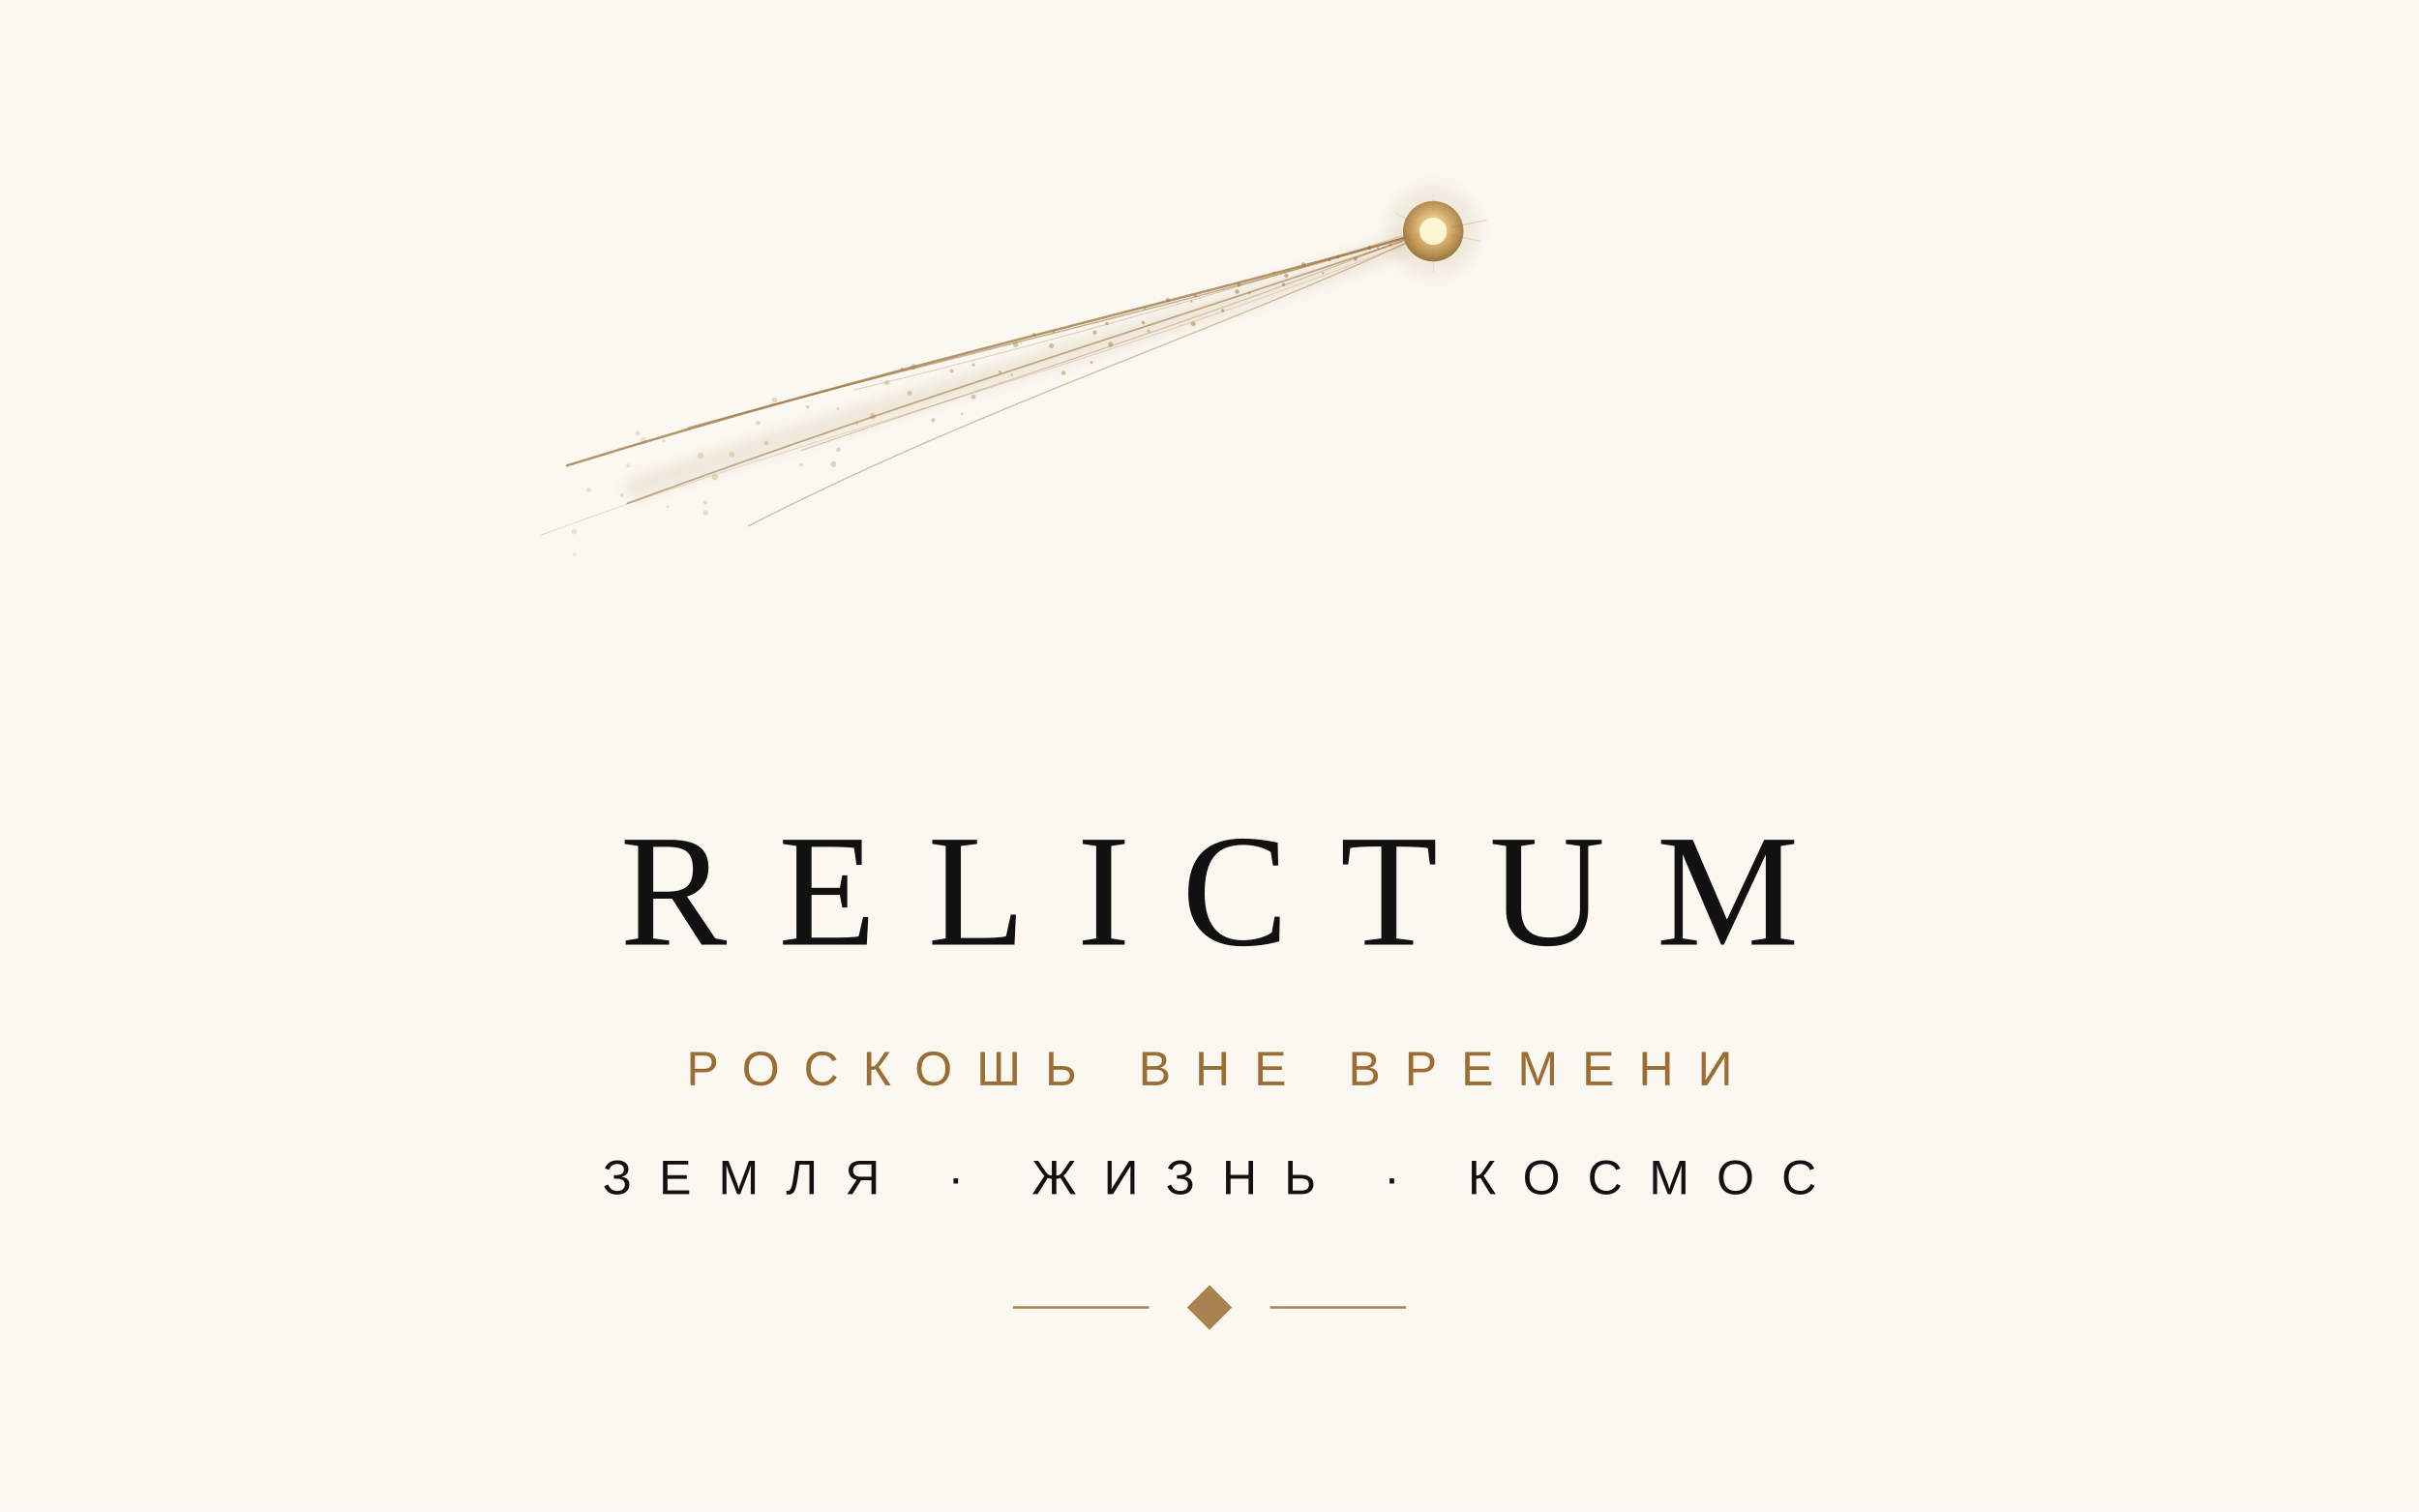
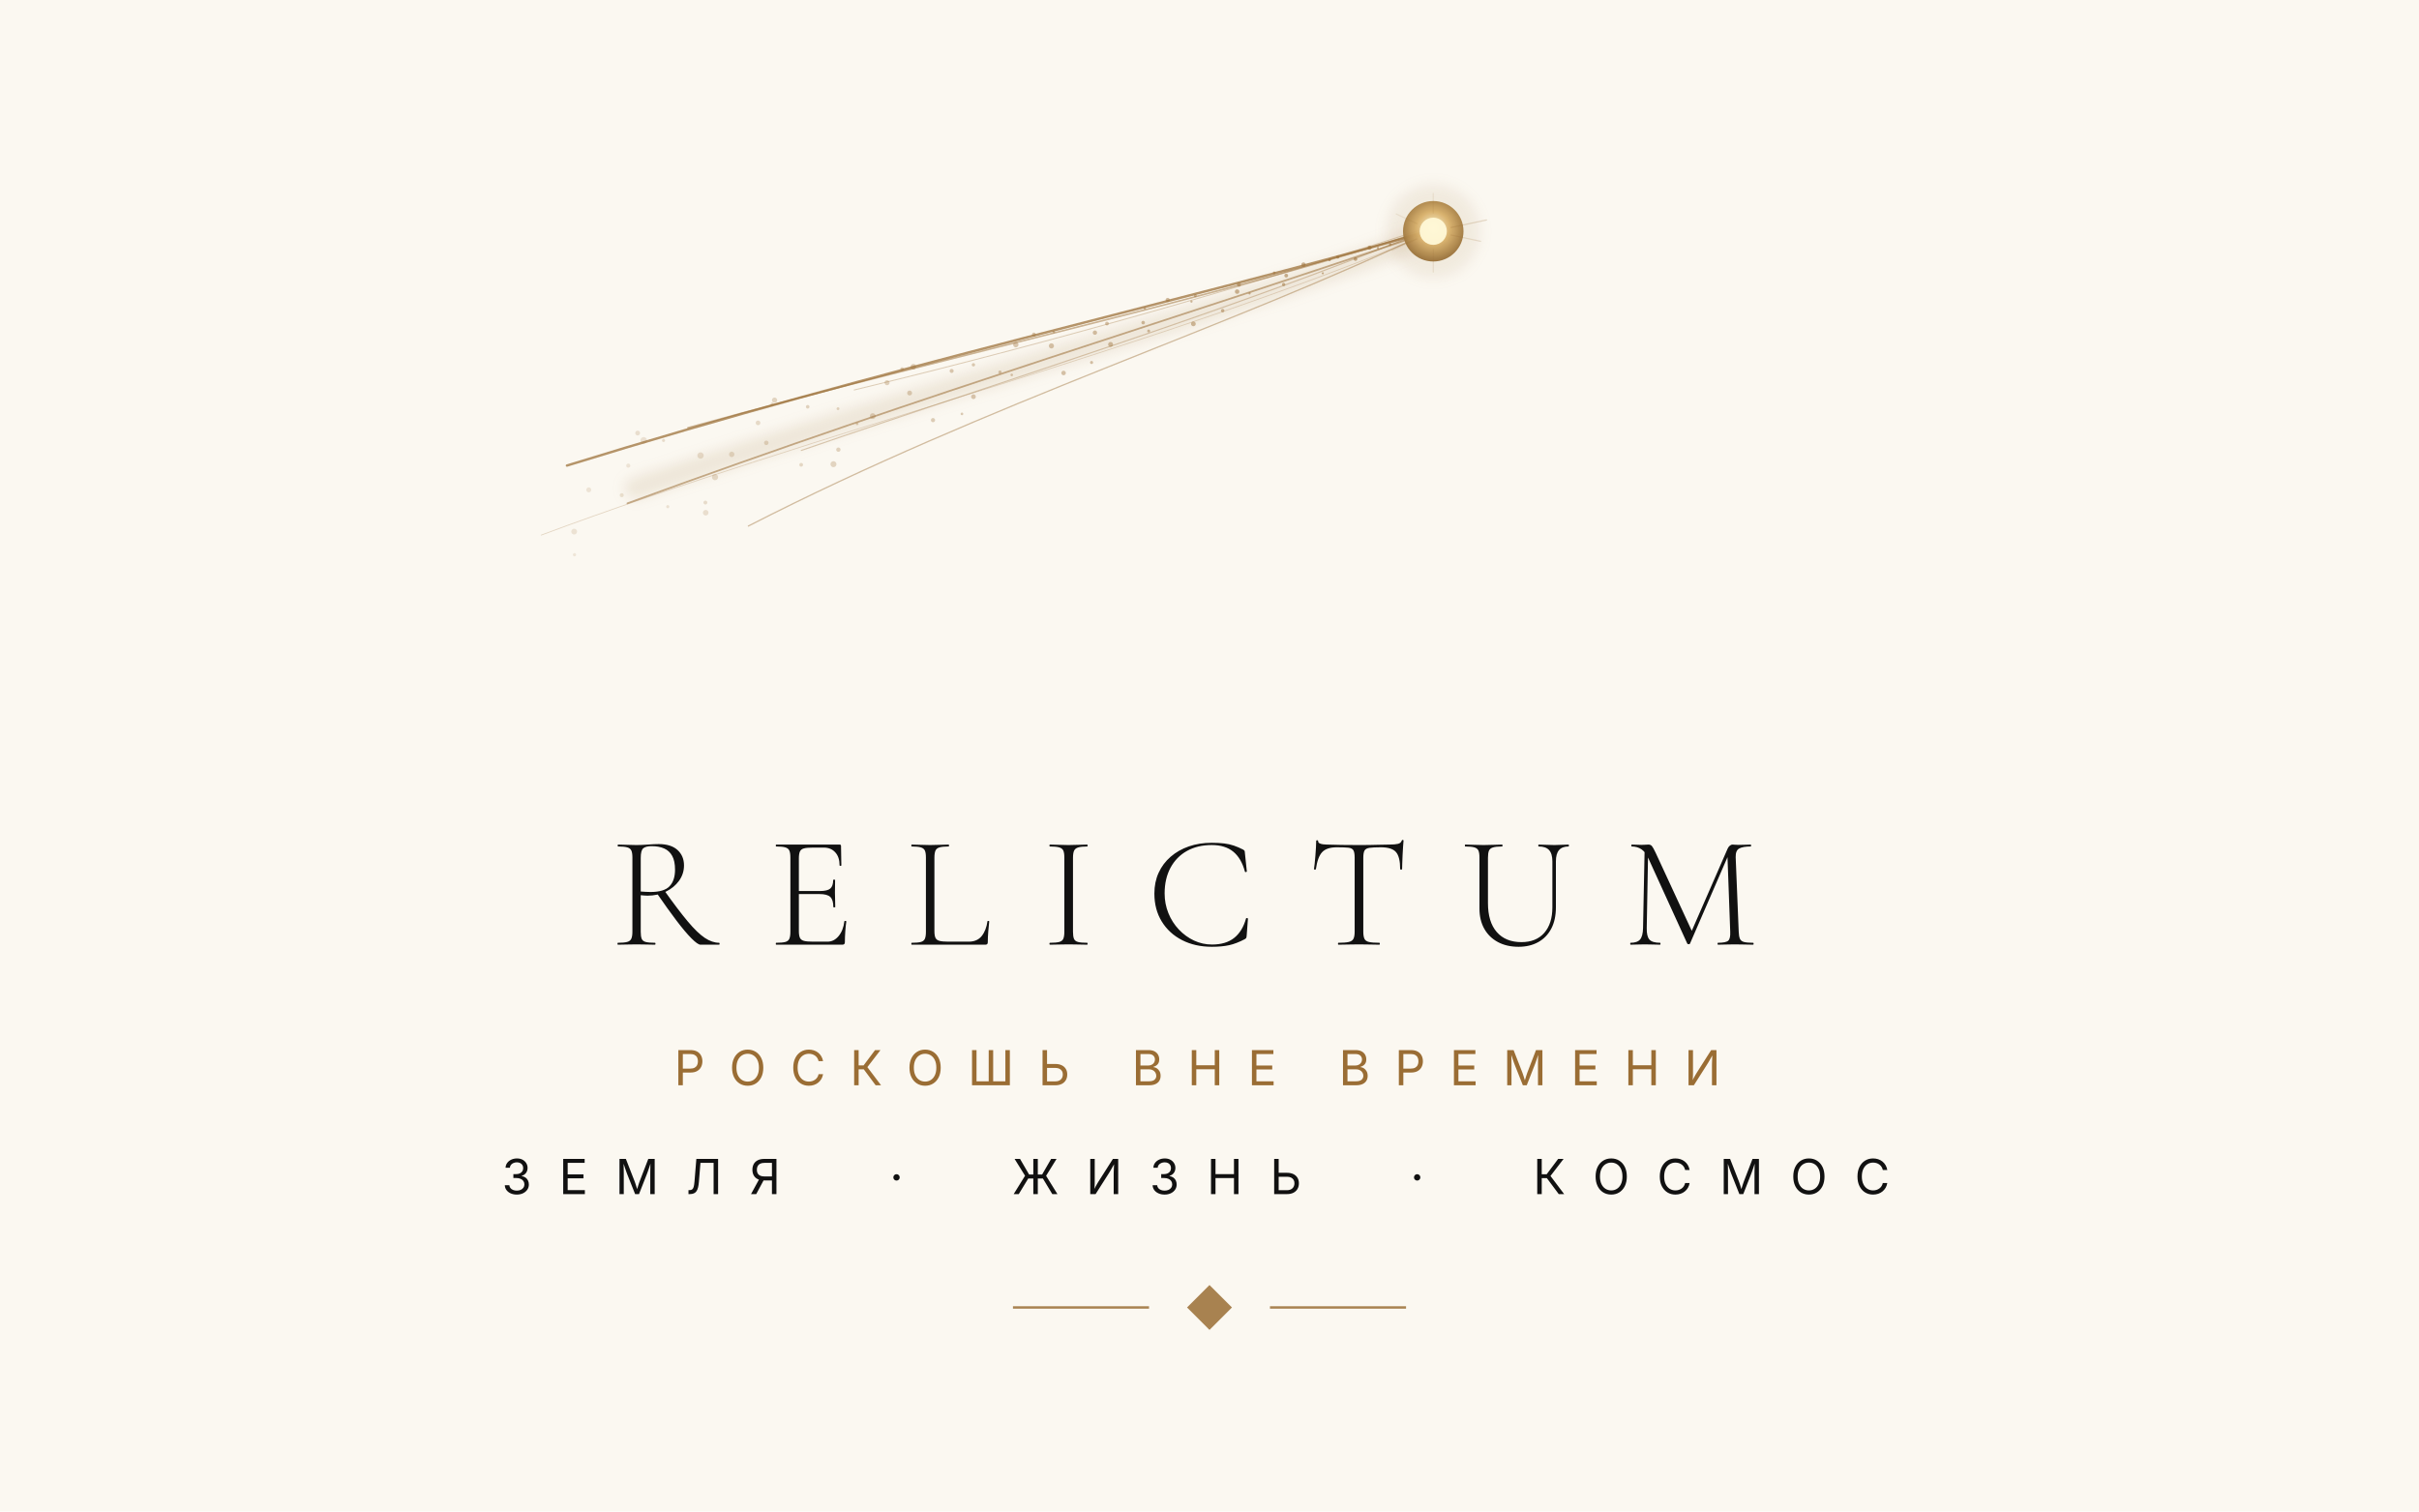
<svg xmlns="http://www.w3.org/2000/svg" width="1600" height="1000" viewBox="0 0 1600 1000">
  <defs>
    <filter id="softBlur" x="-50%" y="-50%" width="200%" height="200%">
      <feGaussianBlur stdDeviation="4" />
    </filter>
    <radialGradient id="headGrad" cx="50%" cy="45%" r="60%">
      <stop offset="0%" stop-color="#fff9d7" />
      <stop offset="45%" stop-color="#d8b06b" />
      <stop offset="100%" stop-color="#8c642f" />
    </radialGradient>
  </defs>
  <rect width="1600" height="1000" fill="#FBF8F1" />
  <g transform="translate(0,-42)">
    <path d="M 375.00,350.00 C 585.00,285.00 780.00,242.00 945.00,195.00" fill="none" stroke="#9A6D34" stroke-width="1.60" stroke-linecap="round" opacity="0.72" />
    <path d="M 415.00,375.00 C 620.00,300.00 775.00,254.00 947.00,195.00" fill="none" stroke="#9A6D34" stroke-width="1.15" stroke-linecap="round" opacity="0.55" />
    <path d="M 455.00,325.00 C 640.00,274.00 810.00,238.00 944.00,194.00" fill="none" stroke="#9A6D34" stroke-width="1.05" stroke-linecap="round" opacity="0.5" />
    <path d="M 495.00,390.00 C 655.00,308.00 815.00,258.00 944.00,196.00" fill="none" stroke="#9A6D34" stroke-width="0.85" stroke-linecap="round" opacity="0.43" />
    <path d="M 530.00,340.00 C 675.00,290.00 815.00,247.00 942.00,195.00" fill="none" stroke="#9A6D34" stroke-width="0.75" stroke-linecap="round" opacity="0.35" />
    <path d="M 565.00,300.00 C 710.00,265.00 845.00,225.00 943.00,193.00" fill="none" stroke="#9A6D34" stroke-width="0.65" stroke-linecap="round" opacity="0.32" />
    <path d="M 358.00,396.00 C 540.00,328.00 760.00,274.00 947.00,196.00" fill="none" stroke="#9A6D34" stroke-width="0.55" stroke-linecap="round" opacity="0.25" />
    <path d="M 420.00,365.00 C 630.00,295.00 810.00,250.00 948.00,196.00" fill="none" stroke="#9A6D34" stroke-width="14.00" stroke-linecap="round" opacity="0.13" filter="url(#softBlur)" />
    <circle cx="380.00" cy="409.00" r="1.08" fill="#9A6D34" opacity="0.14" />
    <circle cx="415.55" cy="350.07" r="1.36" fill="#9A6D34" opacity="0.15" />
    <circle cx="389.43" cy="366.08" r="1.64" fill="#9A6D34" opacity="0.15" />
    <circle cx="379.77" cy="393.70" r="1.91" fill="#9A6D34" opacity="0.16" />
    <circle cx="425.79" cy="333.34" r="2.18" fill="#9A6D34" opacity="0.17" />
    <circle cx="441.68" cy="377.20" r="1.05" fill="#9A6D34" opacity="0.17" />
    <circle cx="411.24" cy="369.62" r="1.32" fill="#9A6D34" opacity="0.18" />
    <circle cx="421.77" cy="328.51" r="1.59" fill="#9A6D34" opacity="0.19" />
    <circle cx="466.77" cy="381.20" r="1.85" fill="#9A6D34" opacity="0.19" />
    <circle cx="463.36" cy="343.36" r="2.11" fill="#9A6D34" opacity="0.20" />
    <circle cx="438.87" cy="333.42" r="1.01" fill="#9A6D34" opacity="0.21" />
    <circle cx="466.57" cy="374.49" r="1.28" fill="#9A6D34" opacity="0.21" />
    <circle cx="501.39" cy="321.76" r="1.54" fill="#9A6D34" opacity="0.22" />
    <circle cx="483.98" cy="342.60" r="1.79" fill="#9A6D34" opacity="0.22" />
    <circle cx="472.95" cy="357.67" r="2.04" fill="#9A6D34" opacity="0.23" />
    <circle cx="510.69" cy="309.30" r="0.98" fill="#9A6D34" opacity="0.24" />
    <circle cx="529.93" cy="349.51" r="1.24" fill="#9A6D34" opacity="0.24" />
    <circle cx="506.85" cy="334.98" r="1.49" fill="#9A6D34" opacity="0.25" />
    <circle cx="512.32" cy="306.74" r="1.73" fill="#9A6D34" opacity="0.26" />
    <circle cx="551.27" cy="349.10" r="1.98" fill="#9A6D34" opacity="0.26" />
    <circle cx="554.29" cy="312.39" r="0.95" fill="#9A6D34" opacity="0.27" />
    <circle cx="534.24" cy="311.12" r="1.19" fill="#9A6D34" opacity="0.28" />
    <circle cx="554.52" cy="339.48" r="1.44" fill="#9A6D34" opacity="0.28" />
    <circle cx="586.73" cy="295.19" r="1.67" fill="#9A6D34" opacity="0.29" />
    <circle cx="577.26" cy="317.28" r="1.91" fill="#9A6D34" opacity="0.30" />
    <circle cx="566.92" cy="322.37" r="0.92" fill="#9A6D34" opacity="0.30" />
    <circle cx="596.67" cy="286.11" r="1.15" fill="#9A6D34" opacity="0.31" />
    <circle cx="617.12" cy="319.96" r="1.39" fill="#9A6D34" opacity="0.32" />
    <circle cx="601.65" cy="302.01" r="1.62" fill="#9A6D34" opacity="0.32" />
    <circle cx="604.12" cy="284.62" r="1.84" fill="#9A6D34" opacity="0.33" />
    <circle cx="636.26" cy="315.83" r="0.88" fill="#9A6D34" opacity="0.34" />
    <circle cx="643.86" cy="283.34" r="1.11" fill="#9A6D34" opacity="0.34" />
    <circle cx="629.45" cy="287.41" r="1.34" fill="#9A6D34" opacity="0.35" />
    <circle cx="643.88" cy="304.47" r="1.56" fill="#9A6D34" opacity="0.36" />
    <circle cx="671.89" cy="270.04" r="1.77" fill="#9A6D34" opacity="0.36" />
    <circle cx="669.20" cy="290.06" r="0.85" fill="#9A6D34" opacity="0.37" />
    <circle cx="661.42" cy="288.19" r="1.07" fill="#9A6D34" opacity="0.37" />
    <circle cx="683.86" cy="263.31" r="1.29" fill="#9A6D34" opacity="0.38" />
    <circle cx="703.49" cy="288.77" r="1.50" fill="#9A6D34" opacity="0.39" />
    <circle cx="695.44" cy="270.84" r="1.71" fill="#9A6D34" opacity="0.39" />
    <circle cx="696.97" cy="261.70" r="0.82" fill="#9A6D34" opacity="0.40" />
    <circle cx="722.00" cy="281.82" r="1.03" fill="#9A6D34" opacity="0.41" />
    <circle cx="732.19" cy="256.06" r="1.24" fill="#9A6D34" opacity="0.41" />
    <circle cx="724.22" cy="262.06" r="1.44" fill="#9A6D34" opacity="0.42" />
    <circle cx="734.58" cy="269.88" r="1.64" fill="#9A6D34" opacity="0.43" />
    <circle cx="757.17" cy="245.96" r="0.79" fill="#9A6D34" opacity="0.43" />
    <circle cx="759.78" cy="260.99" r="0.99" fill="#9A6D34" opacity="0.44" />
    <circle cx="756.12" cy="255.44" r="1.19" fill="#9A6D34" opacity="0.45" />
    <circle cx="772.35" cy="240.44" r="1.38" fill="#9A6D34" opacity="0.45" />
    <circle cx="789.34" cy="256.26" r="1.57" fill="#9A6D34" opacity="0.46" />
    <circle cx="788.06" cy="241.51" r="0.75" fill="#9A6D34" opacity="0.47" />
    <circle cx="790.64" cy="237.63" r="0.95" fill="#9A6D34" opacity="0.47" />
    <circle cx="808.71" cy="247.52" r="1.14" fill="#9A6D34" opacity="0.48" />
    <circle cx="819.47" cy="230.33" r="1.32" fill="#9A6D34" opacity="0.49" />
    <circle cx="818.28" cy="234.92" r="1.50" fill="#9A6D34" opacity="0.49" />
    <circle cx="826.50" cy="236.15" r="0.72" fill="#9A6D34" opacity="0.50" />
    <circle cx="842.85" cy="222.51" r="0.91" fill="#9A6D34" opacity="0.51" />
    <circle cx="849.03" cy="230.22" r="1.09" fill="#9A6D34" opacity="0.51" />
    <circle cx="850.75" cy="224.33" r="1.26" fill="#9A6D34" opacity="0.52" />
    <circle cx="862.19" cy="217.05" r="1.44" fill="#9A6D34" opacity="0.52" />
    <circle cx="874.94" cy="222.80" r="0.69" fill="#9A6D34" opacity="0.53" />
    <circle cx="879.40" cy="213.98" r="0.86" fill="#9A6D34" opacity="0.54" />
    <circle cx="884.88" cy="212.10" r="1.04" fill="#9A6D34" opacity="0.54" />
    <circle cx="896.56" cy="213.39" r="1.20" fill="#9A6D34" opacity="0.55" />
    <circle cx="905.91" cy="205.83" r="1.37" fill="#9A6D34" opacity="0.56" />
    <circle cx="911.41" cy="205.97" r="0.66" fill="#9A6D34" opacity="0.56" />
    <circle cx="919.48" cy="203.62" r="0.82" fill="#9A6D34" opacity="0.57" />
    <circle cx="929.21" cy="199.24" r="0.99" fill="#9A6D34" opacity="0.58" />
    <circle cx="937.05" cy="197.99" r="1.15" fill="#9A6D34" opacity="0.58" />
    <circle cx="945.00" cy="195.00" r="1.30" fill="#9A6D34" opacity="0.59" />
    <circle cx="948.00" cy="195.00" r="31.00" fill="#9A6D34" opacity="0.10" filter="url(#softBlur)" />
    <circle cx="948.00" cy="195.00" r="20.00" fill="url(#headGrad)" opacity="0.95" />
    <circle cx="948.00" cy="195.00" r="9.00" fill="#fff8d6" opacity="0.95" />
    <line x1="959.74" y1="192.51" x2="983.21" y2="187.52" stroke="#9A6D34" stroke-width="0.80" stroke-linecap="round" opacity="0.23" />
    <line x1="959.74" y1="197.49" x2="979.30" y2="201.65" stroke="#9A6D34" stroke-width="0.80" stroke-linecap="round" opacity="0.18" />
    <line x1="948.00" y1="207.00" x2="948.00" y2="222.00" stroke="#9A6D34" stroke-width="0.80" stroke-linecap="round" opacity="0.13" />
    <line x1="948.00" y1="183.00" x2="948.00" y2="170.00" stroke="#9A6D34" stroke-width="0.80" stroke-linecap="round" opacity="0.11" />
    <line x1="937.12" y1="200.07" x2="920.81" y2="207.68" stroke="#9A6D34" stroke-width="0.80" stroke-linecap="round" opacity="0.14" />
    <line x1="937.12" y1="189.93" x2="923.53" y2="183.59" stroke="#9A6D34" stroke-width="0.80" stroke-linecap="round" opacity="0.12" />
  </g>
-   <text x="800" y="625" text-anchor="middle" font-family="Cormorant Garamond, Didot, Times New Roman, serif" font-size="106" letter-spacing="34" fill="#111111">RELICTUM</text>
-   <text x="800" y="718" text-anchor="middle" font-family="Montserrat, Avenir Next, Arial, sans-serif" font-size="32" letter-spacing="16" fill="#9A6D34">РОСКОШЬ ВНЕ ВРЕМЕНИ</text>
-   <text x="800" y="790" text-anchor="middle" font-family="Montserrat, Avenir Next, Arial, sans-serif" font-size="32" letter-spacing="18" fill="#111111">ЗЕМЛЯ  ·  ЖИЗНЬ  ·  КОСМОС</text>
+   <path fill="#111111" d="M463.34 625.00Q461.54 625.00 457.41 620.87Q453.27 616.73 447.44 609.05Q441.61 601.36 434.40 590.87L439.49 589.28Q448.61 602.10 454.97 609.68Q461.33 617.26 466.20 620.50Q471.08 623.73 475.64 623.73Q475.96 623.73 475.96 624.36Q475.96 625.00 475.64 625.00Q470.87 625.00 467.85 625.00Q464.83 625.00 463.34 625.00ZM435.68 558.43Q443.84 558.43 448.13 562.35Q452.42 566.28 452.42 572.53Q452.42 578.15 449.14 582.71Q445.85 587.26 440.39 589.91Q434.93 592.56 428.36 592.56Q427.41 592.56 426.14 592.46Q424.86 592.35 423.80 592.25L423.80 616.41Q423.80 619.49 424.44 621.08Q425.08 622.67 427.14 623.20Q429.21 623.73 433.24 623.73Q433.56 623.73 433.56 624.36Q433.56 625.00 433.24 625.00Q430.69 625.00 427.67 624.89Q424.65 624.79 420.94 624.79Q417.55 624.79 414.37 624.89Q411.19 625.00 408.65 625.00Q408.43 625.00 408.43 624.36Q408.43 623.73 408.65 623.73Q412.67 623.73 414.74 623.20Q416.81 622.67 417.55 621.08Q418.29 619.49 418.29 616.41L418.29 567.34Q418.29 564.26 417.60 562.73Q416.91 561.19 414.90 560.61Q412.89 560.02 408.86 560.02Q408.54 560.02 408.54 559.39Q408.54 558.75 408.86 558.75Q411.30 558.75 414.42 558.91Q417.55 559.07 420.94 559.07Q424.23 559.07 428.57 558.75Q432.92 558.43 435.68 558.43ZM446.49 575.39Q446.49 569.67 444.63 566.28Q442.78 562.88 439.33 561.35Q435.89 559.81 431.01 559.81Q427.20 559.81 425.50 561.19Q423.80 562.57 423.80 567.55L423.80 589.81Q425.29 589.91 427.04 590.02Q428.79 590.13 430.16 590.13Q439.28 590.13 442.88 586.31Q446.49 582.49 446.49 575.39ZM557.13 625.00L513.35 625.00Q513.14 625.00 513.14 624.36Q513.14 623.73 513.35 623.73Q517.38 623.73 519.39 623.20Q521.40 622.67 522.09 621.08Q522.78 619.49 522.78 616.41L522.78 567.34Q522.78 564.26 522.09 562.73Q521.40 561.19 519.39 560.61Q517.38 560.02 513.35 560.02Q513.14 560.02 513.14 559.39Q513.14 558.75 513.35 558.75L555.32 558.75Q556.28 558.75 556.28 559.70L556.49 572.53Q556.49 572.85 555.91 572.85Q555.32 572.85 555.32 572.53Q555.32 567.02 552.46 563.89Q549.60 560.76 544.94 560.76L537.62 560.76Q533.70 560.76 531.74 561.29Q529.78 561.82 529.09 563.36Q528.40 564.90 528.40 567.97L528.40 615.99Q528.40 618.96 529.09 620.44Q529.78 621.93 531.74 622.46Q533.70 622.99 537.62 622.99L547.37 622.99Q551.61 622.99 554.69 619.28Q557.76 615.57 558.50 609.52Q558.50 609.21 559.14 609.26Q559.78 609.31 559.78 609.63Q559.35 612.39 559.09 616.25Q558.82 620.12 558.82 623.41Q558.82 625.00 557.13 625.00ZM551.19 600.09Q551.19 595.32 549.18 593.41Q547.16 591.50 542.07 591.50L525.75 591.50L525.75 589.49L542.39 589.49Q547.27 589.49 549.18 587.85Q551.08 586.20 551.08 582.18Q551.08 581.96 551.72 581.96Q552.36 581.96 552.36 582.18Q552.36 585.25 552.30 586.95Q552.25 588.64 552.25 590.55Q552.25 592.88 552.36 595.16Q552.46 597.44 552.46 600.09Q552.46 600.30 551.83 600.30Q551.19 600.30 551.19 600.09ZM618.05 567.44L618.05 615.99Q618.05 618.96 618.74 620.44Q619.43 621.93 621.39 622.46Q623.35 622.99 627.17 622.99L640.73 622.99Q646.35 622.99 649.32 619.28Q652.29 615.57 653.14 609.52Q653.14 609.21 653.72 609.26Q654.30 609.31 654.30 609.63Q653.98 612.39 653.67 616.25Q653.35 620.12 653.35 623.41Q653.35 625.00 651.76 625.00L603.00 625.00Q602.79 625.00 602.79 624.36Q602.79 623.73 603.00 623.73Q607.03 623.73 609.04 623.20Q611.05 622.67 611.74 621.08Q612.43 619.49 612.43 616.41L612.43 567.34Q612.43 564.26 611.74 562.73Q611.05 561.19 609.04 560.61Q607.03 560.02 603.00 560.02Q602.79 560.02 602.79 559.39Q602.79 558.75 603.00 558.75Q605.54 558.75 608.67 558.91Q611.80 559.07 615.19 559.07Q618.79 559.07 621.92 558.91Q625.05 558.75 627.48 558.75Q627.70 558.75 627.70 559.39Q627.70 560.02 627.48 560.02Q623.46 560.02 621.44 560.61Q619.43 561.19 618.74 562.78Q618.05 564.37 618.05 567.44ZM709.71 616.41Q709.71 619.49 710.35 621.08Q710.99 622.67 713.05 623.20Q715.12 623.73 719.15 623.73Q719.36 623.73 719.36 624.36Q719.36 625.00 719.15 625.00Q716.60 625.00 713.53 624.89Q710.46 624.79 706.75 624.79Q703.25 624.79 700.12 624.89Q696.99 625.00 694.45 625.00Q694.13 625.00 694.13 624.36Q694.13 623.73 694.45 623.73Q698.48 623.73 700.55 623.20Q702.61 622.67 703.30 621.08Q703.99 619.49 703.99 616.41L703.99 567.34Q703.99 564.26 703.30 562.73Q702.61 561.19 700.55 560.61Q698.48 560.02 694.45 560.02Q694.13 560.02 694.13 559.39Q694.13 558.75 694.45 558.75Q696.99 558.75 700.12 558.91Q703.25 559.07 706.75 559.07Q710.46 559.07 713.58 558.91Q716.71 558.75 719.15 558.75Q719.36 558.75 719.36 559.39Q719.36 560.02 719.15 560.02Q715.12 560.02 713.11 560.66Q711.09 561.29 710.40 562.88Q709.71 564.47 709.71 567.55ZM801.48 557.58Q806.25 557.58 809.70 558.01Q813.14 558.43 816.11 559.44Q819.08 560.45 822.37 562.14Q823.00 562.57 823.16 562.83Q823.32 563.10 823.43 564.47L824.70 576.56Q824.70 576.77 824.12 576.93Q823.53 577.09 823.43 576.66Q821.09 567.87 815.74 563.47Q810.39 559.07 801.48 559.07Q792.05 559.07 785.05 562.99Q778.06 566.91 774.19 574.12Q770.32 581.33 770.32 591.08Q770.32 597.97 772.81 604.12Q775.30 610.27 779.70 614.93Q784.10 619.59 789.72 622.24Q795.34 624.89 801.70 624.89Q810.81 624.89 816.32 620.50Q821.84 616.10 824.17 607.62Q824.27 607.30 824.86 607.40Q825.44 607.51 825.44 607.72L824.59 618.96Q824.49 620.23 824.27 620.55Q824.06 620.87 823.43 621.29Q817.81 624.26 812.99 625.32Q808.16 626.38 801.59 626.38Q790.46 626.38 781.87 621.98Q773.29 617.58 768.41 609.63Q763.54 601.68 763.54 591.19Q763.54 583.55 766.35 577.41Q769.15 571.26 774.30 566.81Q779.44 562.35 786.33 559.97Q793.22 557.58 801.48 557.58ZM884.24 560.55Q877.57 560.55 874.55 563.73Q871.52 566.91 870.36 575.07Q870.36 575.29 869.72 575.29Q869.09 575.29 869.09 575.07Q869.30 573.80 869.56 571.36Q869.83 568.93 870.04 566.12Q870.25 563.31 870.41 560.71Q870.57 558.11 870.57 556.42Q870.57 555.89 871.21 555.89Q871.84 555.89 871.84 556.42Q871.84 557.48 872.85 557.96Q873.86 558.43 875.18 558.59Q876.51 558.75 877.46 558.75Q886.58 559.07 898.77 559.07Q906.29 559.07 910.69 558.91Q915.09 558.75 919.22 558.75Q922.72 558.75 924.68 558.27Q926.64 557.80 927.17 556.10Q927.28 555.68 927.81 555.68Q928.34 555.68 928.34 556.10Q928.23 557.69 928.02 560.34Q927.81 562.99 927.70 565.90Q927.60 568.82 927.49 571.31Q927.39 573.80 927.39 575.07Q927.39 575.29 926.75 575.29Q926.11 575.29 926.11 575.07Q926.11 566.91 923.36 563.73Q920.60 560.55 913.29 560.55Q908.31 560.55 905.82 560.92Q903.32 561.29 902.53 562.73Q901.73 564.16 901.73 567.55L901.73 616.41Q901.73 619.49 902.48 621.08Q903.22 622.67 905.50 623.20Q907.78 623.73 912.44 623.73Q912.65 623.73 912.65 624.36Q912.65 625.00 912.44 625.00Q909.68 625.00 906.24 624.89Q902.79 624.79 898.77 624.79Q894.95 624.79 891.51 624.89Q888.06 625.00 885.20 625.00Q884.99 625.00 884.99 624.36Q884.99 623.73 885.20 623.73Q889.76 623.73 892.09 623.20Q894.42 622.67 895.22 621.08Q896.01 619.49 896.01 616.41L896.01 567.34Q896.01 563.94 895.16 562.51Q894.31 561.08 891.77 560.82Q889.23 560.55 884.24 560.55ZM1026.79 569.88Q1026.79 564.79 1024.62 562.41Q1022.44 560.02 1017.78 560.02Q1017.46 560.02 1017.46 559.39Q1017.46 558.75 1017.78 558.75Q1020.11 558.75 1022.60 558.91Q1025.09 559.07 1028.06 559.07Q1030.50 559.07 1032.99 558.91Q1035.48 558.75 1037.49 558.75Q1037.71 558.75 1037.71 559.39Q1037.71 560.02 1037.49 560.02Q1033.25 560.02 1031.19 562.41Q1029.12 564.79 1029.12 569.88L1029.12 600.20Q1029.12 608.57 1026.05 614.40Q1022.97 620.23 1017.41 623.30Q1011.84 626.38 1004.42 626.38Q996.58 626.38 990.75 623.25Q984.92 620.12 981.74 614.45Q978.56 608.78 978.56 601.15L978.56 567.34Q978.56 564.26 977.87 562.73Q977.18 561.19 975.17 560.61Q973.15 560.02 969.12 560.02Q968.91 560.02 968.91 559.39Q968.91 558.75 969.12 558.75Q971.67 558.75 974.74 558.91Q977.82 559.07 981.31 559.07Q984.92 559.07 988.05 558.91Q991.17 558.75 993.50 558.75Q993.82 558.75 993.82 559.39Q993.82 560.02 993.50 560.02Q989.48 560.02 987.46 560.66Q985.45 561.29 984.81 562.88Q984.18 564.47 984.18 567.55L984.18 597.44Q984.18 609.95 990.01 616.63Q995.84 623.30 1006.33 623.30Q1016.08 623.30 1021.44 617.16Q1026.79 611.01 1026.79 600.30ZM1086.76 613.98L1087.82 561.19L1090.15 561.40L1089.20 613.98Q1089.09 619.38 1090.94 621.55Q1092.80 623.73 1098.10 623.73Q1098.31 623.73 1098.31 624.36Q1098.31 625.00 1098.10 625.00Q1095.77 625.00 1093.28 624.89Q1090.79 624.79 1087.82 624.79Q1085.27 624.79 1082.94 624.89Q1080.61 625.00 1078.49 625.00Q1078.28 625.00 1078.28 624.36Q1078.28 623.73 1078.49 623.73Q1082.94 623.73 1084.80 621.55Q1086.65 619.38 1086.76 613.98ZM1159.58 623.73Q1159.90 623.73 1159.90 624.36Q1159.90 625.00 1159.58 625.00Q1157.04 625.00 1153.91 624.89Q1150.78 624.79 1147.28 624.79Q1144.00 624.79 1141.24 624.89Q1138.49 625.00 1136.26 625.00Q1136.05 625.00 1136.05 624.36Q1136.05 623.73 1136.26 623.73Q1141.56 623.73 1143.10 622.35Q1144.63 620.97 1144.42 616.41L1142.51 564.16L1145.59 560.23L1117.82 624.26Q1117.71 624.68 1116.97 624.68Q1116.23 624.68 1116.01 624.26L1090.15 567.55Q1086.76 560.02 1079.23 560.02Q1079.02 560.02 1079.02 559.39Q1079.02 558.75 1079.23 558.75Q1080.82 558.75 1082.62 558.86Q1084.43 558.96 1085.59 558.96Q1087.08 558.96 1088.35 558.86Q1089.62 558.75 1090.26 558.75Q1091.74 558.75 1092.59 559.70Q1093.44 560.66 1095.13 564.26L1119.41 616.73L1116.65 621.18L1142.73 561.40Q1143.26 560.23 1144.16 559.49Q1145.06 558.75 1145.91 558.75Q1146.44 558.75 1147.50 558.86Q1148.56 558.96 1149.93 558.96Q1152.69 558.96 1154.39 558.86Q1156.08 558.75 1157.99 558.75Q1158.20 558.75 1158.20 559.39Q1158.20 560.02 1157.99 560.02Q1152.80 560.02 1150.36 561.35Q1147.92 562.67 1148.03 567.12L1150.04 616.41Q1150.15 619.49 1150.84 621.08Q1151.52 622.67 1153.54 623.20Q1155.55 623.73 1159.58 623.73Z" />
+   <path fill="#9A6D34" d="M448.68 718.00L448.68 694.72L456.65 694.72Q459.37 694.72 461.13 695.71Q462.88 696.70 463.73 698.38Q464.59 700.05 464.59 702.13Q464.59 704.20 463.73 705.89Q462.88 707.58 461.13 708.58Q459.38 709.58 456.66 709.58L451.02 709.58L451.02 706.97L456.52 706.97Q458.37 706.97 459.49 706.34Q460.62 705.70 461.13 704.60Q461.63 703.50 461.63 702.13Q461.63 700.75 461.13 699.66Q460.62 698.58 459.48 697.95Q458.35 697.33 456.49 697.33L451.65 697.33L451.65 718.00ZM494.55 718.31Q491.57 718.31 489.23 716.87Q486.90 715.42 485.55 712.74Q484.21 710.06 484.21 706.38Q484.21 702.67 485.55 699.99Q486.90 697.31 489.23 695.86Q491.57 694.41 494.55 694.41Q497.54 694.41 499.87 695.86Q502.20 697.31 503.53 699.99Q504.87 702.67 504.87 706.38Q504.87 710.06 503.53 712.74Q502.20 715.42 499.87 716.87Q497.54 718.31 494.55 718.31ZM494.55 715.56Q496.63 715.56 498.31 714.51Q499.99 713.45 500.98 711.40Q501.98 709.34 501.98 706.38Q501.98 703.38 500.98 701.32Q499.99 699.27 498.31 698.21Q496.63 697.16 494.55 697.16Q492.46 697.16 490.77 698.22Q489.09 699.28 488.09 701.34Q487.10 703.39 487.10 706.38Q487.10 709.34 488.09 711.39Q489.09 713.44 490.77 714.50Q492.46 715.56 494.55 715.56ZM535.01 718.31Q532.02 718.31 529.69 716.87Q527.35 715.42 526.02 712.74Q524.68 710.06 524.68 706.38Q524.68 702.67 526.02 699.99Q527.35 697.31 529.69 695.86Q532.02 694.41 535.01 694.41Q536.77 694.41 538.34 694.92Q539.91 695.44 541.16 696.43Q542.41 697.42 543.25 698.84Q544.09 700.25 544.40 702.05L541.43 702.05Q541.18 700.84 540.58 699.94Q539.98 699.03 539.11 698.41Q538.24 697.78 537.20 697.47Q536.15 697.16 535.01 697.16Q532.91 697.16 531.23 698.22Q529.54 699.28 528.55 701.34Q527.57 703.39 527.57 706.38Q527.57 709.34 528.56 711.40Q529.55 713.45 531.24 714.51Q532.93 715.56 535.01 715.56Q536.15 715.56 537.20 715.24Q538.24 714.92 539.11 714.30Q539.98 713.69 540.58 712.77Q541.18 711.86 541.43 710.67L544.40 710.67Q544.10 712.45 543.27 713.86Q542.43 715.27 541.18 716.27Q539.93 717.27 538.36 717.79Q536.79 718.31 535.01 718.31ZM564.96 718.00L564.96 694.72L567.93 694.72L567.93 704.86L571.20 704.86L578.79 694.72L582.38 694.72L573.71 706.00L582.76 718.00L579.18 718.00L571.32 707.44L567.93 707.44L567.93 718.00ZM611.90 718.31Q608.91 718.31 606.58 716.87Q604.24 715.42 602.90 712.74Q601.55 710.06 601.55 706.38Q601.55 702.67 602.90 699.99Q604.24 697.31 606.58 695.86Q608.91 694.41 611.90 694.41Q614.88 694.41 617.21 695.86Q619.54 697.31 620.88 699.99Q622.21 702.67 622.21 706.38Q622.21 710.06 620.88 712.74Q619.54 715.42 617.21 716.87Q614.88 718.31 611.90 718.31ZM611.90 715.56Q613.98 715.56 615.66 714.51Q617.34 713.45 618.33 711.40Q619.32 709.34 619.32 706.38Q619.32 703.38 618.33 701.32Q617.34 699.27 615.66 698.21Q613.98 697.16 611.90 697.16Q609.80 697.16 608.12 698.22Q606.43 699.28 605.44 701.34Q604.45 703.39 604.45 706.38Q604.45 709.34 605.44 711.39Q606.43 713.44 608.12 714.50Q609.80 715.56 611.90 715.56ZM642.93 694.72L645.90 694.72L645.90 715.39L653.96 715.39L653.96 694.72L656.91 694.72L656.91 715.39L664.98 715.39L664.98 694.72L667.95 694.72L667.95 718.00L642.93 718.00ZM691.74 703.91L698.07 703.91Q700.48 703.91 702.23 704.75Q703.99 705.59 704.95 707.15Q705.91 708.70 705.91 710.83Q705.91 713.03 704.96 714.64Q704.01 716.25 702.25 717.13Q700.49 718.00 698.07 718.00L689.57 718.00L689.57 694.72L692.54 694.72L692.54 715.42L698.07 715.42Q700.34 715.42 701.66 714.17Q702.98 712.92 702.98 710.80Q702.98 709.47 702.38 708.52Q701.77 707.56 700.68 707.04Q699.59 706.52 698.07 706.52L691.74 706.52ZM751.35 718.00L751.35 694.72L759.60 694.72Q762.04 694.72 763.63 695.55Q765.21 696.39 765.98 697.79Q766.76 699.19 766.76 700.89Q766.76 702.39 766.23 703.37Q765.70 704.34 764.83 704.92Q763.96 705.50 762.95 705.78L762.95 706.00Q764.04 706.06 765.13 706.75Q766.21 707.44 766.94 708.70Q767.66 709.97 767.66 711.80Q767.66 713.55 766.86 714.95Q766.05 716.36 764.34 717.18Q762.62 718.00 759.87 718.00ZM754.32 715.38L759.79 715.38Q762.51 715.38 763.66 714.33Q764.80 713.28 764.80 711.77Q764.80 710.59 764.21 709.61Q763.62 708.63 762.53 708.03Q761.45 707.44 759.95 707.44L754.32 707.44ZM754.32 704.94L759.45 704.94Q760.70 704.94 761.71 704.45Q762.73 703.95 763.32 703.05Q763.91 702.16 763.91 700.95Q763.91 699.44 762.86 698.39Q761.80 697.34 759.54 697.34L754.32 697.34ZM788.29 718.00L788.29 694.72L791.26 694.72L791.26 704.78L803.48 704.78L803.48 694.72L806.45 694.72L806.45 718.00L803.48 718.00L803.48 707.41L791.26 707.41L791.26 718.00ZM828.07 718.00L828.07 694.72L842.26 694.72L842.26 697.34L831.04 697.34L831.04 704.94L841.49 704.94L841.49 707.56L831.04 707.56L831.04 715.38L842.40 715.38L842.40 718.00ZM888.30 718.00L888.30 694.72L896.55 694.72Q898.99 694.72 900.58 695.55Q902.16 696.39 902.94 697.79Q903.71 699.19 903.71 700.89Q903.71 702.39 903.18 703.37Q902.65 704.34 901.78 704.92Q900.91 705.50 899.90 705.78L899.90 706.00Q900.99 706.06 902.08 706.75Q903.16 707.44 903.89 708.70Q904.62 709.97 904.62 711.80Q904.62 713.55 903.81 714.95Q903.01 716.36 901.29 717.18Q899.57 718.00 896.82 718.00ZM891.27 715.38L896.74 715.38Q899.46 715.38 900.61 714.33Q901.76 713.28 901.76 711.77Q901.76 710.59 901.16 709.61Q900.57 708.63 899.48 708.03Q898.40 707.44 896.90 707.44L891.27 707.44ZM891.27 704.94L896.40 704.94Q897.65 704.94 898.66 704.45Q899.68 703.95 900.27 703.05Q900.87 702.16 900.87 700.95Q900.87 699.44 899.81 698.39Q898.76 697.34 896.49 697.34L891.27 697.34ZM925.24 718.00L925.24 694.72L933.21 694.72Q935.93 694.72 937.69 695.71Q939.45 696.70 940.30 698.38Q941.15 700.05 941.15 702.13Q941.15 704.20 940.30 705.89Q939.45 707.58 937.70 708.58Q935.95 709.58 933.23 709.58L927.59 709.58L927.59 706.97L933.09 706.97Q934.93 706.97 936.05 706.34Q937.18 705.70 937.69 704.60Q938.20 703.50 938.20 702.13Q938.20 700.75 937.69 699.66Q937.18 698.58 936.05 697.95Q934.91 697.33 933.05 697.33L928.21 697.33L928.21 718.00ZM961.68 718.00L961.68 694.72L975.87 694.72L975.87 697.34L964.65 697.34L964.65 704.94L975.10 704.94L975.10 707.56L964.65 707.56L964.65 715.38L976.01 715.38L976.01 718.00ZM996.91 718.00L996.91 694.72L1001.13 694.72L1006.87 709.41Q1007.07 709.92 1007.33 710.70Q1007.59 711.47 1007.88 712.38Q1008.16 713.28 1008.43 714.18Q1008.70 715.08 1008.90 715.84L1008.24 715.84Q1008.46 715.13 1008.73 714.24Q1008.99 713.36 1009.28 712.45Q1009.57 711.53 1009.84 710.73Q1010.10 709.94 1010.30 709.41L1015.96 694.72L1020.20 694.72L1020.20 718.00L1017.27 718.00L1017.27 704.70Q1017.27 703.98 1017.28 703.06Q1017.29 702.14 1017.31 701.13Q1017.34 700.11 1017.36 699.06Q1017.38 698.02 1017.40 697.03L1017.65 697.03Q1017.32 698.11 1016.95 699.23Q1016.59 700.34 1016.23 701.38Q1015.88 702.42 1015.57 703.28Q1015.26 704.14 1015.04 704.70L1009.84 718.00L1007.26 718.00L1001.98 704.70Q1001.76 704.16 1001.46 703.32Q1001.16 702.48 1000.81 701.46Q1000.46 700.44 1000.09 699.30Q999.71 698.17 999.32 697.03L999.60 697.03Q999.63 697.91 999.66 698.92Q999.68 699.94 999.70 700.98Q999.71 702.02 999.73 702.98Q999.74 703.94 999.74 704.70L999.74 718.00ZM1041.82 718.00L1041.82 694.72L1056.01 694.72L1056.01 697.34L1044.79 697.34L1044.79 704.94L1055.24 704.94L1055.24 707.56L1044.79 707.56L1044.79 715.38L1056.15 715.38L1056.15 718.00ZM1077.05 718.00L1077.05 694.72L1080.02 694.72L1080.02 704.78L1092.24 704.78L1092.24 694.72L1095.21 694.72L1095.21 718.00L1092.24 718.00L1092.24 707.41L1080.02 707.41L1080.02 718.00ZM1135.32 718.00L1132.34 718.00L1132.34 704.72Q1132.34 704.09 1132.38 703.00Q1132.41 701.91 1132.48 700.44Q1132.55 698.97 1132.62 697.23L1133.16 697.23Q1132.05 699.20 1131.30 700.54Q1130.55 701.88 1129.98 702.85Q1129.40 703.83 1128.80 704.75L1120.37 718.00L1116.84 718.00L1116.84 694.72L1119.80 694.72L1119.80 709.00Q1119.80 709.72 1119.79 710.75Q1119.77 711.78 1119.71 713.01Q1119.65 714.23 1119.51 715.58L1119.09 715.58Q1119.70 714.28 1120.30 713.14Q1120.91 712.00 1121.45 711.09Q1121.99 710.19 1122.35 709.61L1131.82 694.72L1135.32 694.72Z" />
+   <path fill="#111111" d="M341.86 790.31Q339.58 790.31 337.81 789.53Q336.05 788.75 335.01 787.36Q333.97 785.97 333.89 784.13L336.89 784.13Q336.98 785.23 337.65 786.04Q338.31 786.84 339.40 787.27Q340.48 787.70 341.81 787.70Q343.28 787.70 344.41 787.20Q345.55 786.69 346.20 785.77Q346.86 784.84 346.86 783.64Q346.86 782.38 346.23 781.41Q345.59 780.45 344.39 779.91Q343.19 779.36 341.45 779.36L339.56 779.36L339.56 776.78L341.45 776.78Q342.81 776.78 343.85 776.29Q344.89 775.80 345.47 774.91Q346.05 774.02 346.05 772.81Q346.05 771.66 345.54 770.80Q345.03 769.94 344.09 769.46Q343.16 768.98 341.89 768.98Q340.70 768.98 339.66 769.41Q338.63 769.84 337.96 770.64Q337.30 771.44 337.25 772.58L334.39 772.58Q334.45 770.75 335.48 769.36Q336.52 767.97 338.21 767.19Q339.91 766.41 341.95 766.41Q344.13 766.41 345.70 767.28Q347.27 768.16 348.11 769.58Q348.95 771.00 348.95 772.66Q348.95 774.63 347.91 776.00Q346.88 777.38 345.09 777.91L345.09 778.09Q346.58 778.33 347.63 779.09Q348.69 779.86 349.24 781.03Q349.80 782.20 349.80 783.67Q349.80 785.58 348.77 787.08Q347.73 788.58 345.94 789.45Q344.14 790.31 341.86 790.31ZM372.52 790.00L372.52 766.72L386.70 766.72L386.70 769.34L375.48 769.34L375.48 776.94L385.94 776.94L385.94 779.56L375.48 779.56L375.48 787.38L386.84 787.38L386.84 790.00ZM409.75 790.00L409.75 766.72L413.97 766.72L419.70 781.41Q419.91 781.92 420.16 782.70Q420.42 783.47 420.71 784.38Q421.00 785.28 421.27 786.18Q421.53 787.08 421.73 787.84L421.08 787.84Q421.30 787.13 421.56 786.24Q421.83 785.36 422.12 784.45Q422.41 783.53 422.67 782.73Q422.94 781.94 423.14 781.41L428.80 766.72L433.03 766.72L433.03 790.00L430.11 790.00L430.11 776.70Q430.11 775.98 430.12 775.06Q430.13 774.14 430.15 773.13Q430.17 772.11 430.20 771.06Q430.22 770.02 430.23 769.03L430.48 769.03Q430.16 770.11 429.79 771.23Q429.42 772.34 429.07 773.38Q428.72 774.42 428.41 775.28Q428.09 776.14 427.88 776.70L422.67 790.00L420.09 790.00L414.81 776.70Q414.59 776.16 414.30 775.32Q414.00 774.48 413.65 773.46Q413.30 772.44 412.92 771.30Q412.55 770.17 412.16 769.03L412.44 769.03Q412.47 769.91 412.49 770.92Q412.52 771.94 412.53 772.98Q412.55 774.02 412.56 774.98Q412.58 775.94 412.58 776.70L412.58 790.00ZM455.38 790.00L455.38 787.39L456.00 787.39Q457.09 787.39 457.76 786.95Q458.42 786.52 458.80 785.29Q459.17 784.06 459.36 781.70L460.59 766.72L474.97 766.72L474.97 790.00L472.00 790.00L472.00 769.33L463.30 769.33L462.27 781.95Q462.09 784.03 461.73 785.55Q461.36 787.08 460.69 788.06Q460.02 789.05 458.93 789.52Q457.84 790.00 456.23 790.00ZM513.56 790.00L510.59 790.00L510.59 769.33L505.75 769.33Q503.91 769.33 502.77 769.90Q501.64 770.47 501.13 771.49Q500.61 772.52 500.61 773.91Q500.61 775.27 501.13 776.26Q501.64 777.25 502.77 777.79Q503.89 778.33 505.72 778.33L511.91 778.33L511.91 780.97L505.58 780.97Q502.88 780.97 501.12 780.07Q499.36 779.17 498.51 777.58Q497.66 775.98 497.66 773.91Q497.66 771.83 498.51 770.20Q499.36 768.58 501.12 767.65Q502.88 766.72 505.59 766.72L513.56 766.72ZM500.19 790.00L496.75 790.00L502.47 779.52L505.81 779.52ZM592.98 781.05Q592.11 781.05 591.49 780.43Q590.88 779.81 590.88 778.94Q590.88 778.06 591.49 777.45Q592.11 776.83 592.98 776.83Q593.86 776.83 594.48 777.45Q595.09 778.06 595.09 778.94Q595.09 779.81 594.48 780.43Q593.86 781.05 592.98 781.05ZM686.44 766.72L686.44 790.00L683.47 790.00L683.47 766.72ZM670.48 790.00L678.00 777.86L671.08 766.72L674.69 766.72L680.69 777.06L689.28 777.06L695.25 766.72L698.84 766.72L691.92 777.89L699.42 790.00L696.02 790.00L689.80 779.69L680.11 779.69L673.84 790.00ZM739.61 790.00L736.63 790.00L736.63 776.72Q736.63 776.09 736.66 775.00Q736.70 773.91 736.77 772.44Q736.84 770.97 736.91 769.23L737.45 769.23Q736.34 771.20 735.59 772.54Q734.84 773.88 734.27 774.85Q733.69 775.83 733.09 776.75L724.66 790.00L721.13 790.00L721.13 766.72L724.09 766.72L724.09 781.00Q724.09 781.72 724.08 782.75Q724.06 783.78 724.00 785.01Q723.94 786.23 723.80 787.58L723.38 787.58Q723.98 786.28 724.59 785.14Q725.20 784.00 725.74 783.09Q726.28 782.19 726.64 781.61L736.11 766.72L739.61 766.72ZM770.34 790.31Q768.06 790.31 766.30 789.53Q764.53 788.75 763.49 787.36Q762.45 785.97 762.38 784.13L765.38 784.13Q765.47 785.23 766.13 786.04Q766.80 786.84 767.88 787.27Q768.97 787.70 770.30 787.70Q771.77 787.70 772.90 787.20Q774.03 786.69 774.69 785.77Q775.34 784.84 775.34 783.64Q775.34 782.38 774.71 781.41Q774.08 780.45 772.88 779.91Q771.67 779.36 769.94 779.36L768.05 779.36L768.05 776.78L769.94 776.78Q771.30 776.78 772.34 776.29Q773.38 775.80 773.95 774.91Q774.53 774.02 774.53 772.81Q774.53 771.66 774.02 770.80Q773.52 769.94 772.58 769.46Q771.64 768.98 770.38 768.98Q769.19 768.98 768.15 769.41Q767.11 769.84 766.45 770.64Q765.78 771.44 765.73 772.58L762.88 772.58Q762.94 770.75 763.97 769.36Q765.00 767.97 766.70 767.19Q768.39 766.41 770.44 766.41Q772.61 766.41 774.18 767.28Q775.75 768.16 776.59 769.58Q777.44 771.00 777.44 772.66Q777.44 774.63 776.40 776.00Q775.36 777.38 773.58 777.91L773.58 778.09Q775.06 778.33 776.12 779.09Q777.17 779.86 777.73 781.03Q778.28 782.20 778.28 783.67Q778.28 785.58 777.25 787.08Q776.22 788.58 774.42 789.45Q772.63 790.31 770.34 790.31ZM801.00 790.00L801.00 766.72L803.97 766.72L803.97 776.78L816.19 776.78L816.19 766.72L819.16 766.72L819.16 790.00L816.19 790.00L816.19 779.41L803.97 779.41L803.97 790.00ZM844.95 775.91L851.28 775.91Q853.69 775.91 855.45 776.75Q857.20 777.59 858.16 779.15Q859.13 780.70 859.13 782.83Q859.13 785.03 858.17 786.64Q857.22 788.25 855.46 789.13Q853.70 790.00 851.28 790.00L842.78 790.00L842.78 766.72L845.75 766.72L845.75 787.42L851.28 787.42Q853.55 787.42 854.87 786.17Q856.19 784.92 856.19 782.80Q856.19 781.47 855.59 780.52Q854.98 779.56 853.89 779.04Q852.80 778.52 851.28 778.52L844.95 778.52ZM937.36 781.05Q936.48 781.05 935.87 780.43Q935.25 779.81 935.25 778.94Q935.25 778.06 935.87 777.45Q936.48 776.83 937.36 776.83Q938.23 776.83 938.85 777.45Q939.47 778.06 939.47 778.94Q939.47 779.81 938.85 780.43Q938.23 781.05 937.36 781.05ZM1016.78 790.00L1016.78 766.72L1019.75 766.72L1019.75 776.86L1023.02 776.86L1030.61 766.72L1034.20 766.72L1025.53 778.00L1034.58 790.00L1031.00 790.00L1023.14 779.44L1019.75 779.44L1019.75 790.00ZM1065.72 790.31Q1062.73 790.31 1060.40 788.87Q1058.06 787.42 1056.72 784.74Q1055.38 782.06 1055.38 778.38Q1055.38 774.67 1056.72 771.99Q1058.06 769.31 1060.40 767.86Q1062.73 766.41 1065.72 766.41Q1068.70 766.41 1071.03 767.86Q1073.36 769.31 1074.70 771.99Q1076.03 774.67 1076.03 778.38Q1076.03 782.06 1074.70 784.74Q1073.36 787.42 1071.03 788.87Q1068.70 790.31 1065.72 790.31ZM1065.72 787.56Q1067.80 787.56 1069.48 786.51Q1071.16 785.45 1072.15 783.40Q1073.14 781.34 1073.14 778.38Q1073.14 775.38 1072.15 773.32Q1071.16 771.27 1069.48 770.21Q1067.80 769.16 1065.72 769.16Q1063.63 769.16 1061.94 770.22Q1060.25 771.28 1059.26 773.34Q1058.27 775.39 1058.27 778.38Q1058.27 781.34 1059.26 783.39Q1060.25 785.44 1061.94 786.50Q1063.63 787.56 1065.72 787.56ZM1108.17 790.31Q1105.19 790.31 1102.85 788.87Q1100.52 787.42 1099.18 784.74Q1097.84 782.06 1097.84 778.38Q1097.84 774.67 1099.18 771.99Q1100.52 769.31 1102.85 767.86Q1105.19 766.41 1108.17 766.41Q1109.94 766.41 1111.51 766.92Q1113.08 767.44 1114.33 768.43Q1115.58 769.42 1116.41 770.84Q1117.25 772.25 1117.56 774.05L1114.59 774.05Q1114.34 772.84 1113.74 771.94Q1113.14 771.03 1112.27 770.41Q1111.41 769.78 1110.36 769.47Q1109.31 769.16 1108.17 769.16Q1106.08 769.16 1104.39 770.22Q1102.70 771.28 1101.72 773.34Q1100.73 775.39 1100.73 778.38Q1100.73 781.34 1101.73 783.40Q1102.72 785.45 1104.41 786.51Q1106.09 787.56 1108.17 787.56Q1109.31 787.56 1110.36 787.24Q1111.41 786.92 1112.27 786.30Q1113.14 785.69 1113.74 784.77Q1114.34 783.86 1114.59 782.67L1117.56 782.67Q1117.27 784.45 1116.43 785.86Q1115.59 787.27 1114.34 788.27Q1113.09 789.27 1111.52 789.79Q1109.95 790.31 1108.17 790.31ZM1140.13 790.00L1140.13 766.72L1144.34 766.72L1150.08 781.41Q1150.28 781.92 1150.54 782.70Q1150.80 783.47 1151.09 784.38Q1151.38 785.28 1151.64 786.18Q1151.91 787.08 1152.11 787.84L1151.45 787.84Q1151.67 787.13 1151.94 786.24Q1152.20 785.36 1152.49 784.45Q1152.78 783.53 1153.05 782.73Q1153.31 781.94 1153.52 781.41L1159.17 766.72L1163.41 766.72L1163.41 790.00L1160.48 790.00L1160.48 776.70Q1160.48 775.98 1160.49 775.06Q1160.50 774.14 1160.52 773.13Q1160.55 772.11 1160.57 771.06Q1160.59 770.02 1160.61 769.03L1160.86 769.03Q1160.53 770.11 1160.16 771.23Q1159.80 772.34 1159.45 773.38Q1159.09 774.42 1158.78 775.28Q1158.47 776.14 1158.25 776.70L1153.05 790.00L1150.47 790.00L1145.19 776.70Q1144.97 776.16 1144.67 775.32Q1144.38 774.48 1144.02 773.46Q1143.67 772.44 1143.30 771.30Q1142.92 770.17 1142.53 769.03L1142.81 769.03Q1142.84 769.91 1142.87 770.92Q1142.89 771.94 1142.91 772.98Q1142.92 774.02 1142.94 774.98Q1142.95 775.94 1142.95 776.70L1142.95 790.00ZM1196.47 790.31Q1193.48 790.31 1191.15 788.87Q1188.81 787.42 1187.47 784.74Q1186.13 782.06 1186.13 778.38Q1186.13 774.67 1187.47 771.99Q1188.81 769.31 1191.15 767.86Q1193.48 766.41 1196.47 766.41Q1199.45 766.41 1201.78 767.86Q1204.11 769.31 1205.45 771.99Q1206.78 774.67 1206.78 778.38Q1206.78 782.06 1205.45 784.74Q1204.11 787.42 1201.78 788.87Q1199.45 790.31 1196.47 790.31ZM1196.47 787.56Q1198.55 787.56 1200.23 786.51Q1201.91 785.45 1202.90 783.40Q1203.89 781.34 1203.89 778.38Q1203.89 775.38 1202.90 773.32Q1201.91 771.27 1200.23 770.21Q1198.55 769.16 1196.47 769.16Q1194.38 769.16 1192.69 770.22Q1191.00 771.28 1190.01 773.34Q1189.02 775.39 1189.02 778.38Q1189.02 781.34 1190.01 783.39Q1191.00 785.44 1192.69 786.50Q1194.38 787.56 1196.47 787.56ZM1238.92 790.31Q1235.94 790.31 1233.60 788.87Q1231.27 787.42 1229.93 784.74Q1228.59 782.06 1228.59 778.38Q1228.59 774.67 1229.93 771.99Q1231.27 769.31 1233.60 767.86Q1235.94 766.41 1238.92 766.41Q1240.69 766.41 1242.26 766.92Q1243.83 767.44 1245.08 768.43Q1246.33 769.42 1247.16 770.84Q1248.00 772.25 1248.31 774.05L1245.34 774.05Q1245.09 772.84 1244.49 771.94Q1243.89 771.03 1243.02 770.41Q1242.16 769.78 1241.11 769.47Q1240.06 769.16 1238.92 769.16Q1236.83 769.16 1235.14 770.22Q1233.45 771.28 1232.47 773.34Q1231.48 775.39 1231.48 778.38Q1231.48 781.34 1232.48 783.40Q1233.47 785.45 1235.16 786.51Q1236.84 787.56 1238.92 787.56Q1240.06 787.56 1241.11 787.24Q1242.16 786.92 1243.02 786.30Q1243.89 785.69 1244.49 784.77Q1245.09 783.86 1245.34 782.67L1248.31 782.67Q1248.02 784.45 1247.18 785.86Q1246.34 787.27 1245.09 788.27Q1243.84 789.27 1242.27 789.79Q1240.70 790.31 1238.92 790.31Z" />
  <g stroke="#9A6D34" fill="#9A6D34" opacity="0.85">
    <line x1="670" y1="865" x2="760" y2="865" stroke-width="1.6" />
    <rect x="790" y="855" width="20" height="20" transform="rotate(45 800 865)" />
    <line x1="840" y1="865" x2="930" y2="865" stroke-width="1.6" />
  </g>
</svg>
